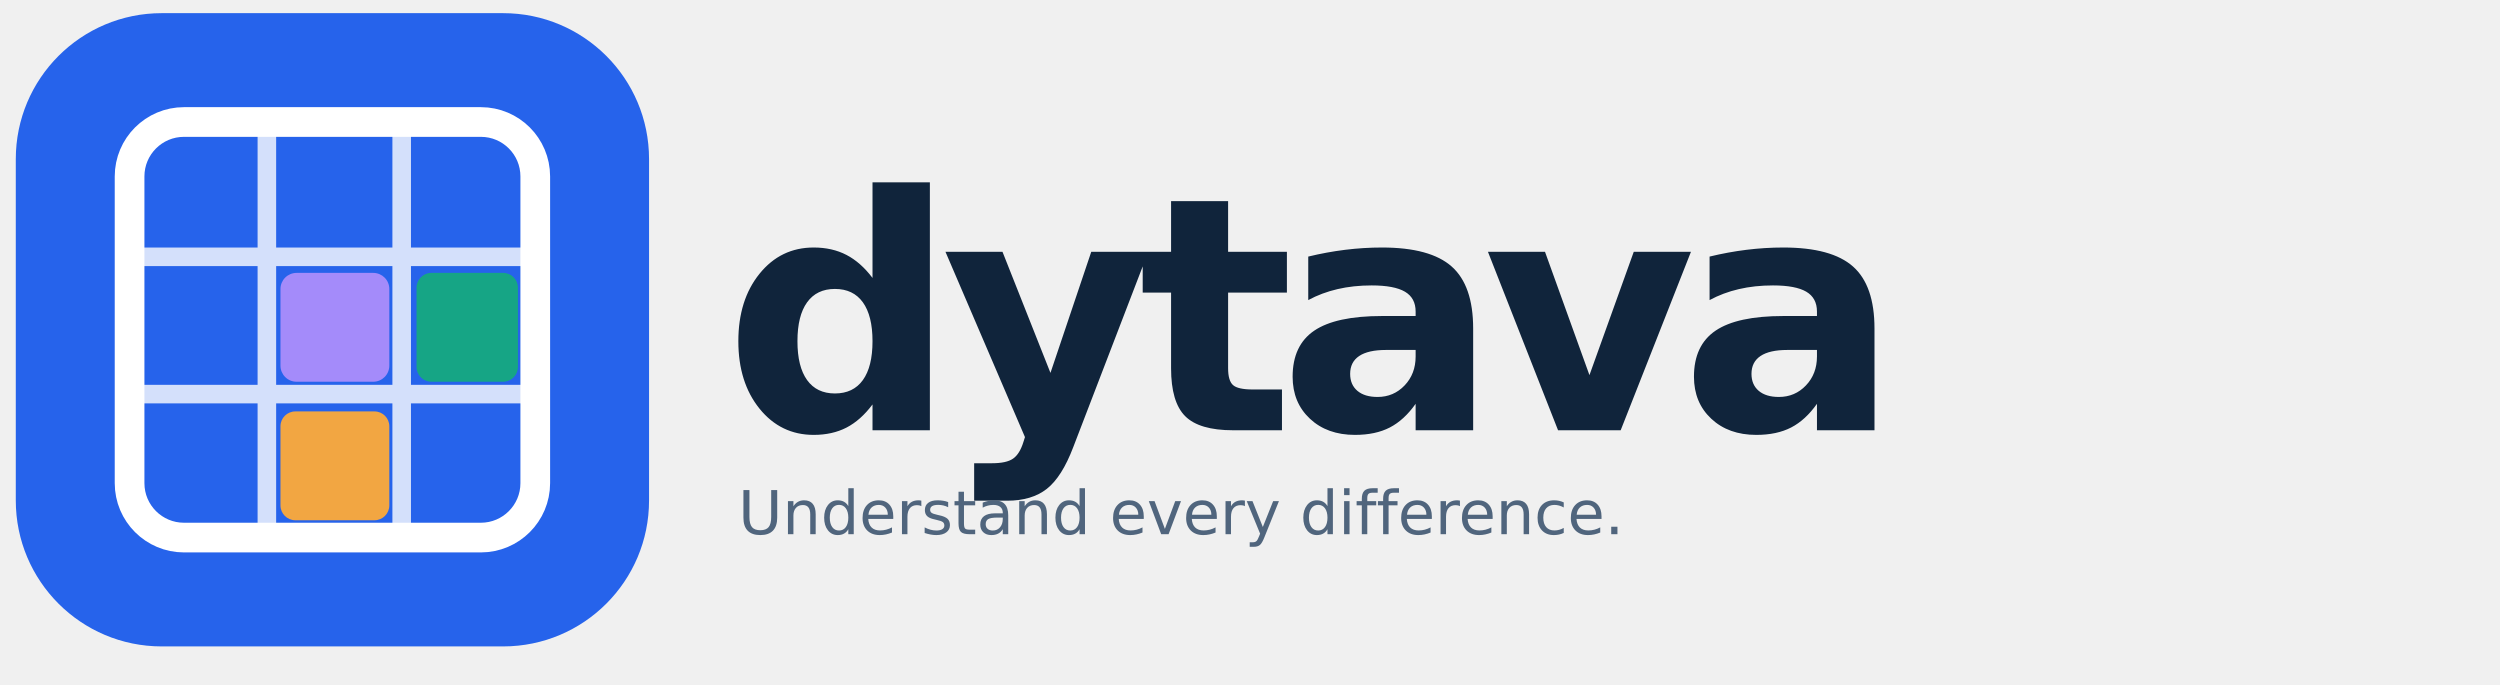
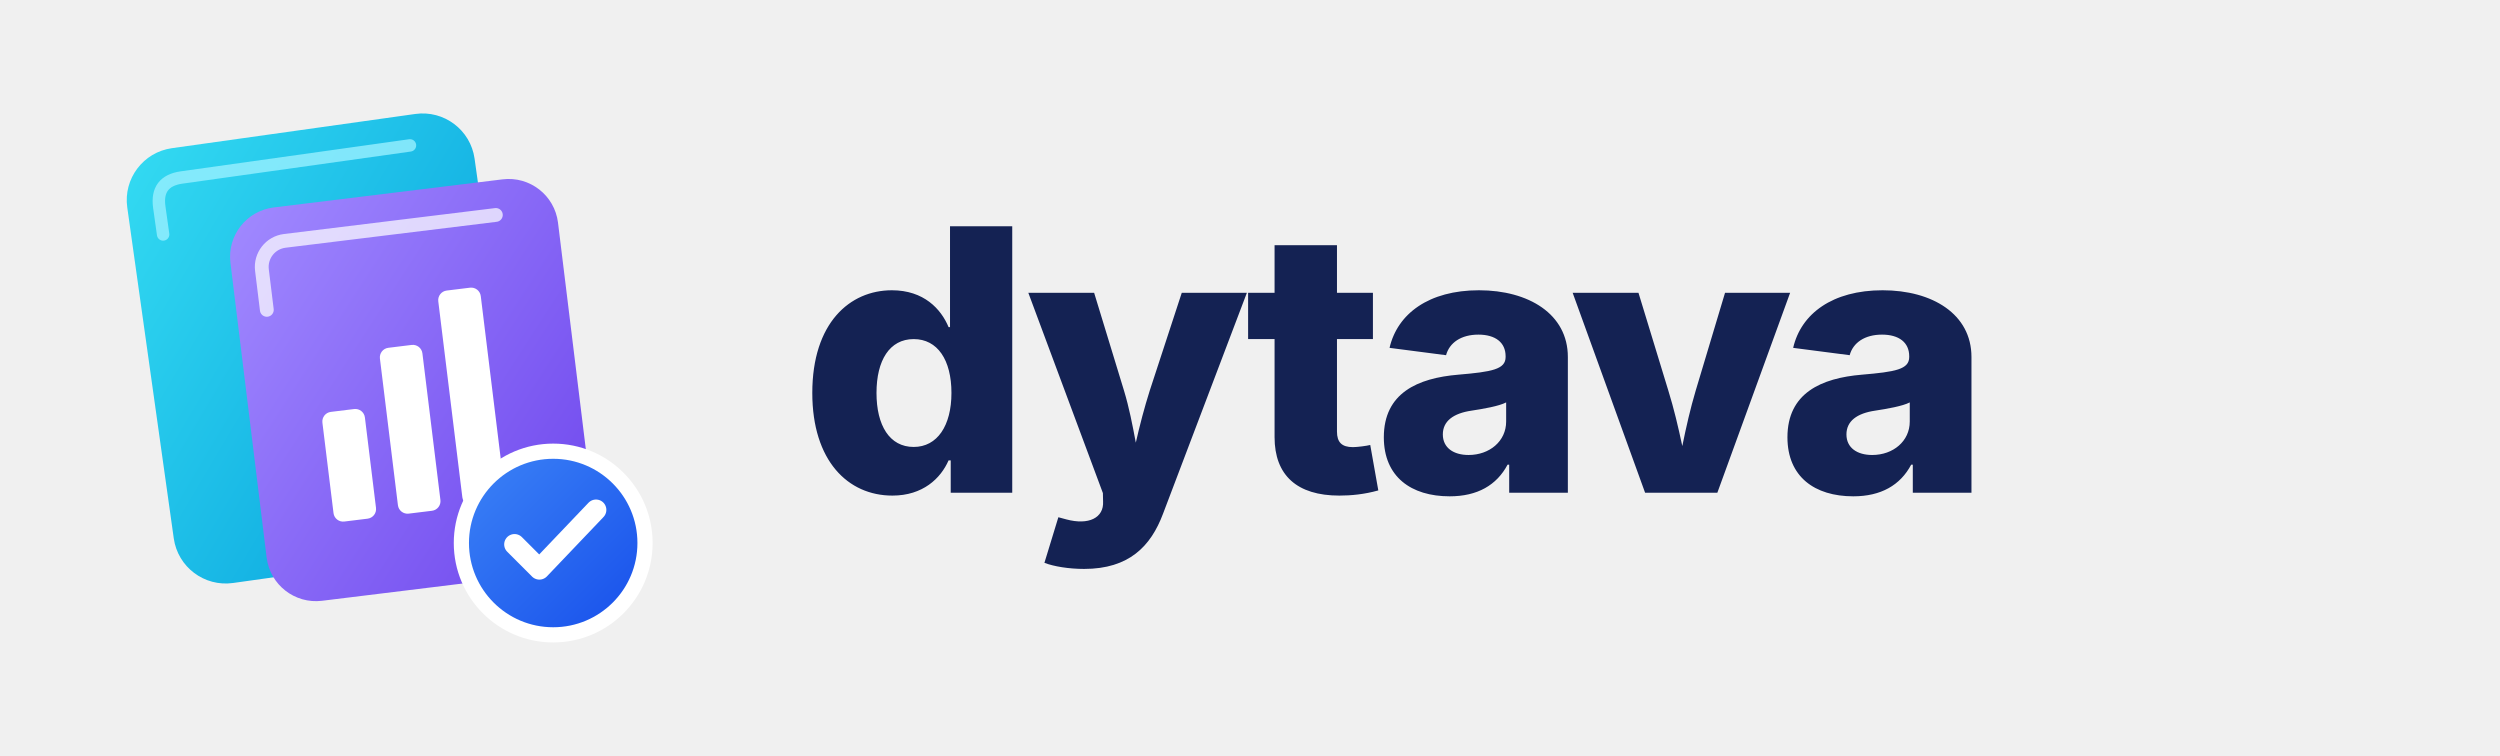
- <svg xmlns="http://www.w3.org/2000/svg" width="1900" height="520" viewBox="0 0 1900 520">
-   <g transform="translate(12 10) scale(.94)">
-     <rect x="0" y="0" width="512" height="512" rx="118" fill="#2663EB" />
-     <rect x="92" y="88" width="328" height="336" rx="44" fill="none" stroke="#FFFFFF" stroke-width="24" />
-     <path d="M92 197H420 M92 308H420 M203 88V424 M312 88V424" stroke="#FFFFFF" stroke-opacity=".8" stroke-width="15" />
-     <rect x="214" y="210" width="88" height="88" rx="13" fill="#A48BFA" />
-     <rect x="324" y="210" width="82" height="88" rx="12" fill="#16A585" />
-     <rect x="214" y="322" width="88" height="88" rx="12" fill="#F2A642" />
+ <svg xmlns="http://www.w3.org/2000/svg" width="1720" height="520" viewBox="0 0 1720 520">
+   <defs>
+     <linearGradient id="brandBlue" x1="0" y1="0" x2="1" y2="1">
+       <stop stop-color="#3B82F6" />
+       <stop offset="1" stop-color="#1850EB" />
+     </linearGradient>
+     <linearGradient id="cyanLayer" x1="0" y1="0" x2="1" y2="1">
+       <stop stop-color="#34DBF2" />
+       <stop offset="1" stop-color="#029BDB" />
+     </linearGradient>
+     <linearGradient id="purpleLayer" x1="0" y1="0" x2="1" y2="1">
+       <stop stop-color="#A18AFF" />
+       <stop offset="1" stop-color="#6E46ED" />
+     </linearGradient>
+     <linearGradient id="appBlue" x1="0" y1="0" x2="1" y2="1">
+       <stop stop-color="#428DFF" />
+       <stop offset=".55" stop-color="#2563EB" />
+       <stop offset="1" stop-color="#153EC5" />
+     </linearGradient>
+     <linearGradient id="tileBg" x1="0" y1="0" x2="1" y2="1">
+       <stop stop-color="#FFFFFF" />
+       <stop offset="1" stop-color="#F3F6FD" />
+     </linearGradient>
+     <linearGradient id="lightBlue" x1="0" y1="0" x2="1" y2="1">
+       <stop stop-color="#5CA6FF" />
+       <stop offset="1" stop-color="#2563EB" />
+     </linearGradient>
+   </defs>
+   <g transform="translate(12 5) scale(.95)">
+     <g>
+       <g transform="rotate(-8 228 217)">
+         <rect x="91" y="87" width="254" height="318" rx="38" fill="url(#cyanLayer)" />
+         <path d="M114 148v-20q0-19 19-19h167" stroke="#99F0FF" stroke-width="9" opacity=".8" fill="none" stroke-linecap="round" />
+       </g>
+       <g transform="rotate(-7 282 249)">
+         <rect x="163" y="134" width="239" height="287" rx="36" fill="url(#purpleLayer)" />
+         <path d="M185 207v-29a19 19 0 0 1 19-19h154" fill="none" stroke="white" stroke-opacity=".72" stroke-width="10" stroke-linecap="round" />
+         <rect x="215" y="286" width="31" height="80" rx="7" fill="white" />
+         <rect x="262" y="245" width="31" height="121" rx="7" fill="white" />
+         <rect x="309" y="209" width="31" height="157" rx="7" fill="white" />
+       </g>
+       <circle cx="388" cy="388" r="72" fill="white" />
+       <circle cx="388" cy="388" r="61" fill="url(#brandBlue)" />
+       <path d="m360 389 18 18 41-43" fill="none" stroke="white" stroke-width="15" stroke-linecap="round" stroke-linejoin="round" />
+     </g>
  </g>
-   <text x="550" y="327" font-family="DejaVu Sans, sans-serif" font-size="248" font-weight="bold" letter-spacing="-12" fill="#10243B">dytava</text>
-   <text x="561" y="406" font-family="DejaVu Sans, sans-serif" font-size="46" fill="#50657D">Understand every difference.</text>
+   <text x="550" y="339" font-size="252" font-weight="800" font-family="Inter,DejaVu Sans,sans-serif" letter-spacing="-9" fill="#142253">dytava</text>
</svg>
